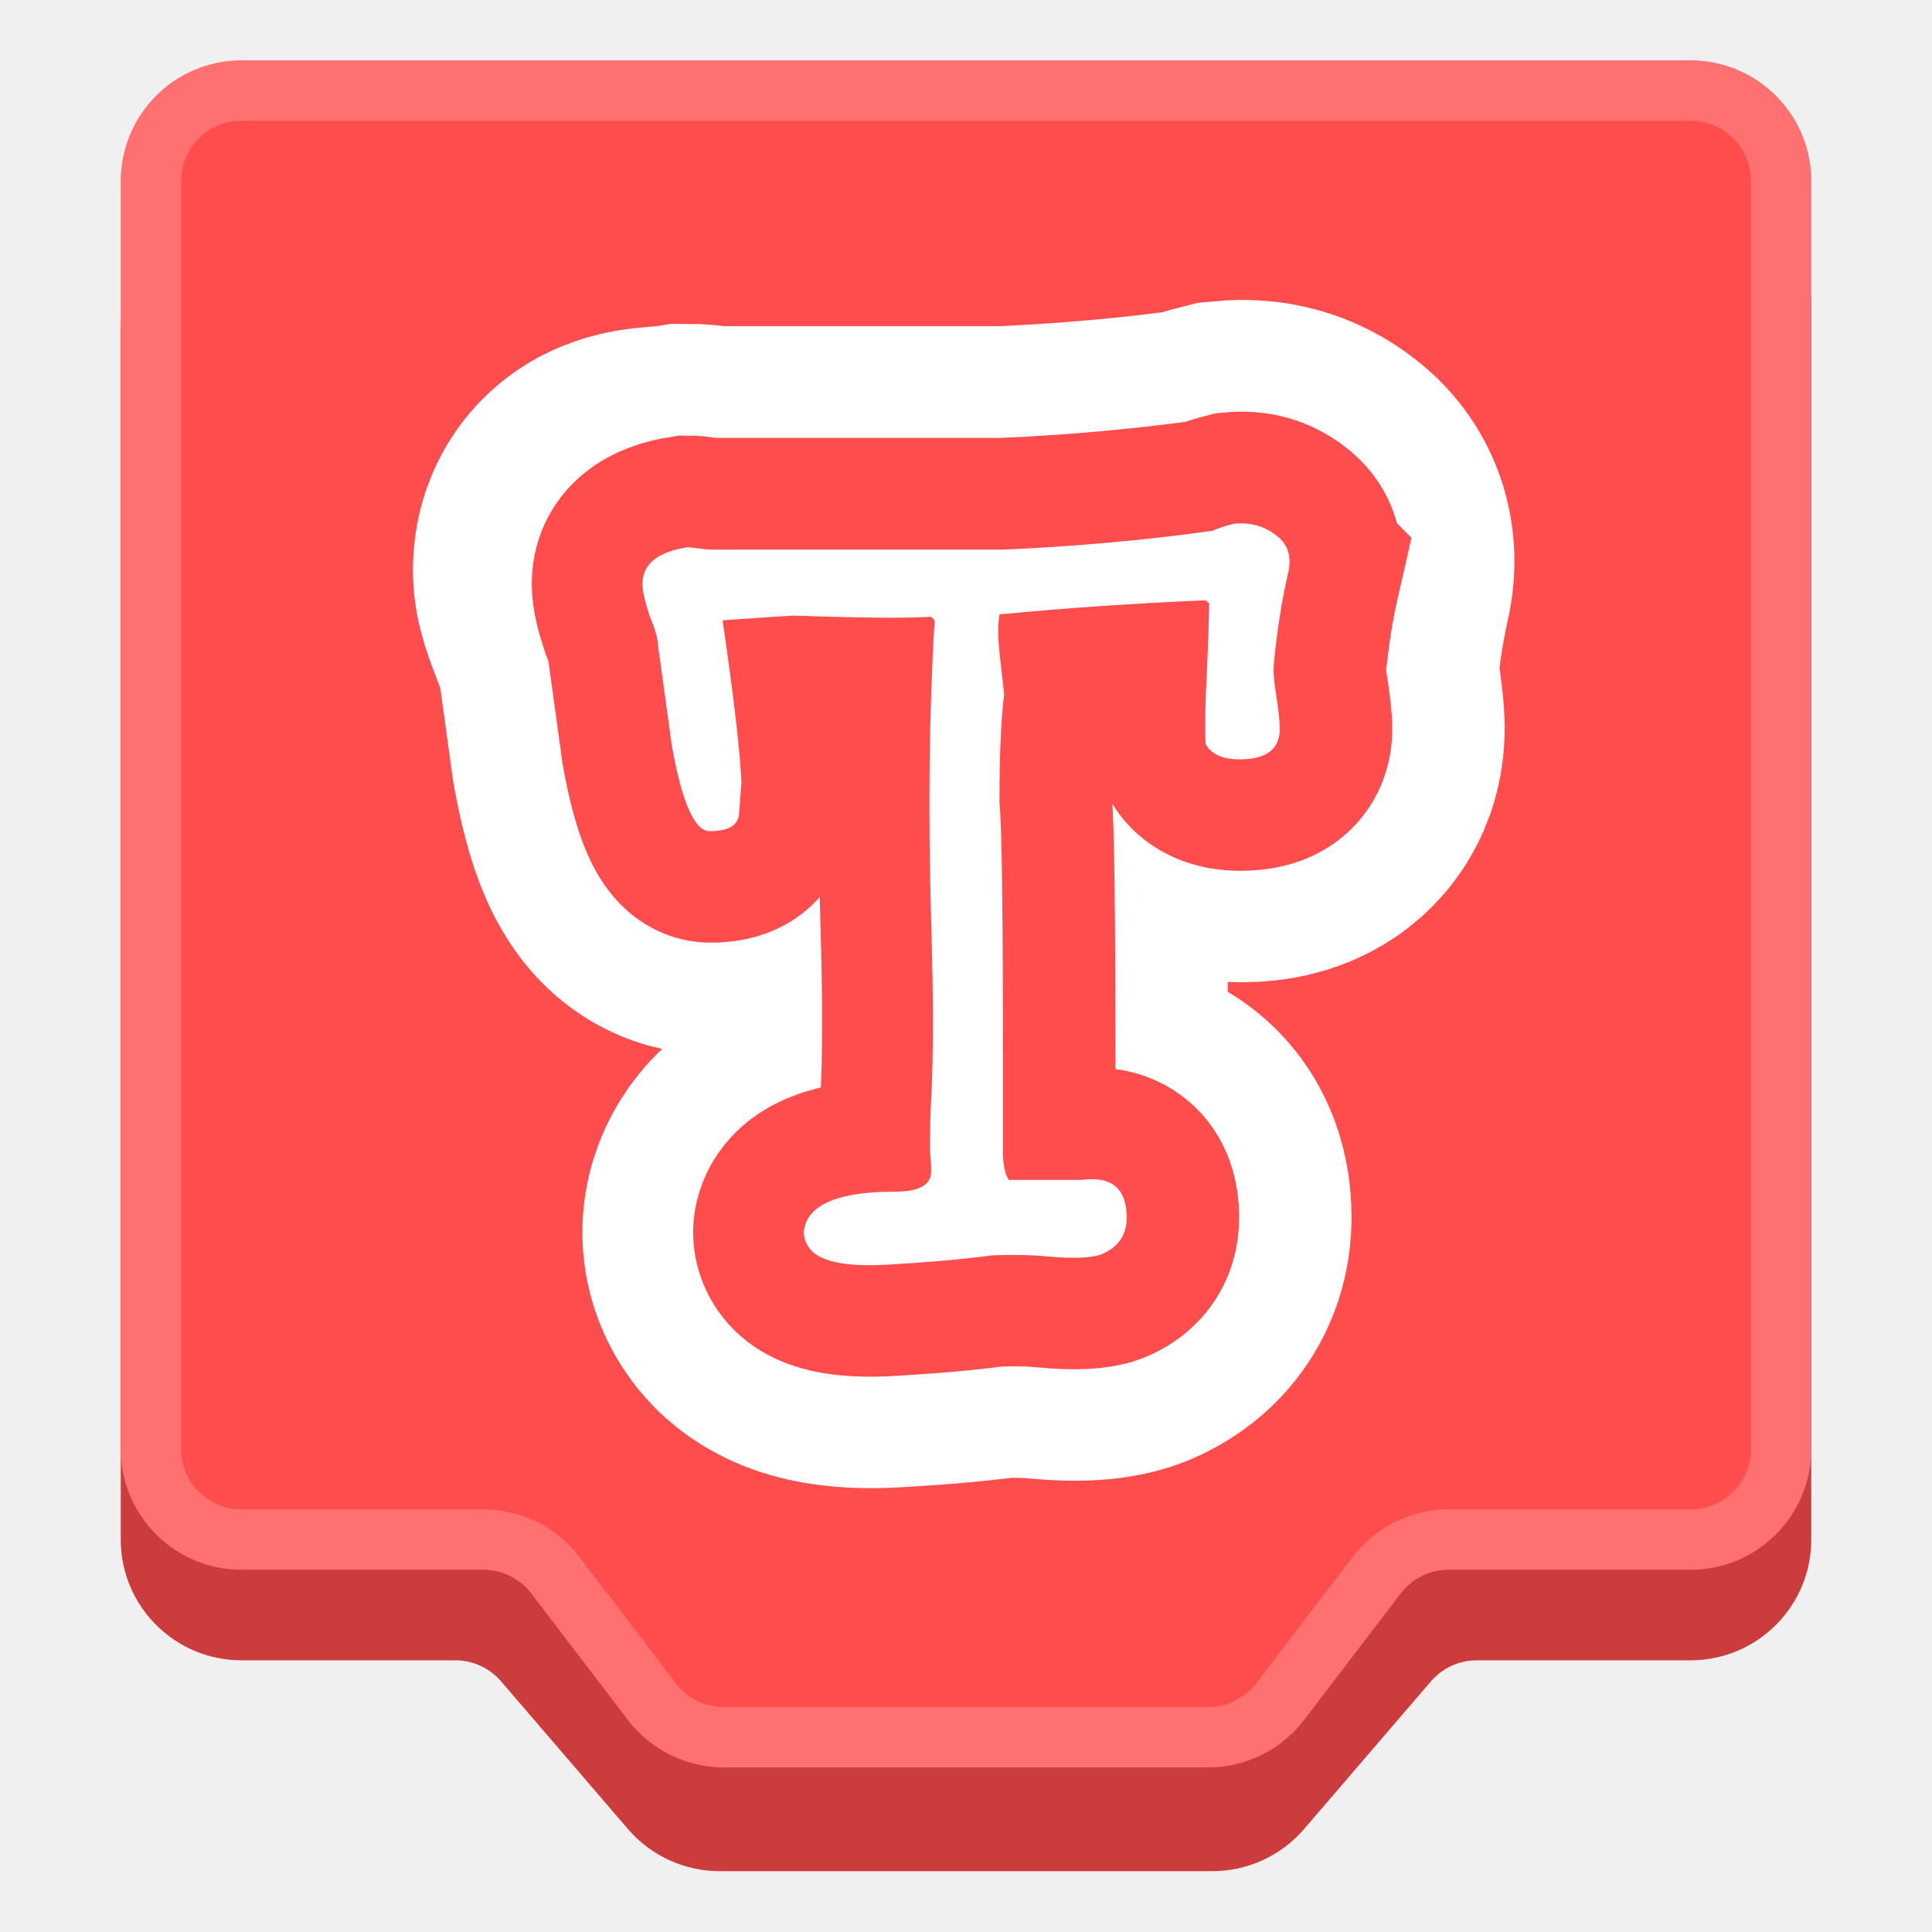
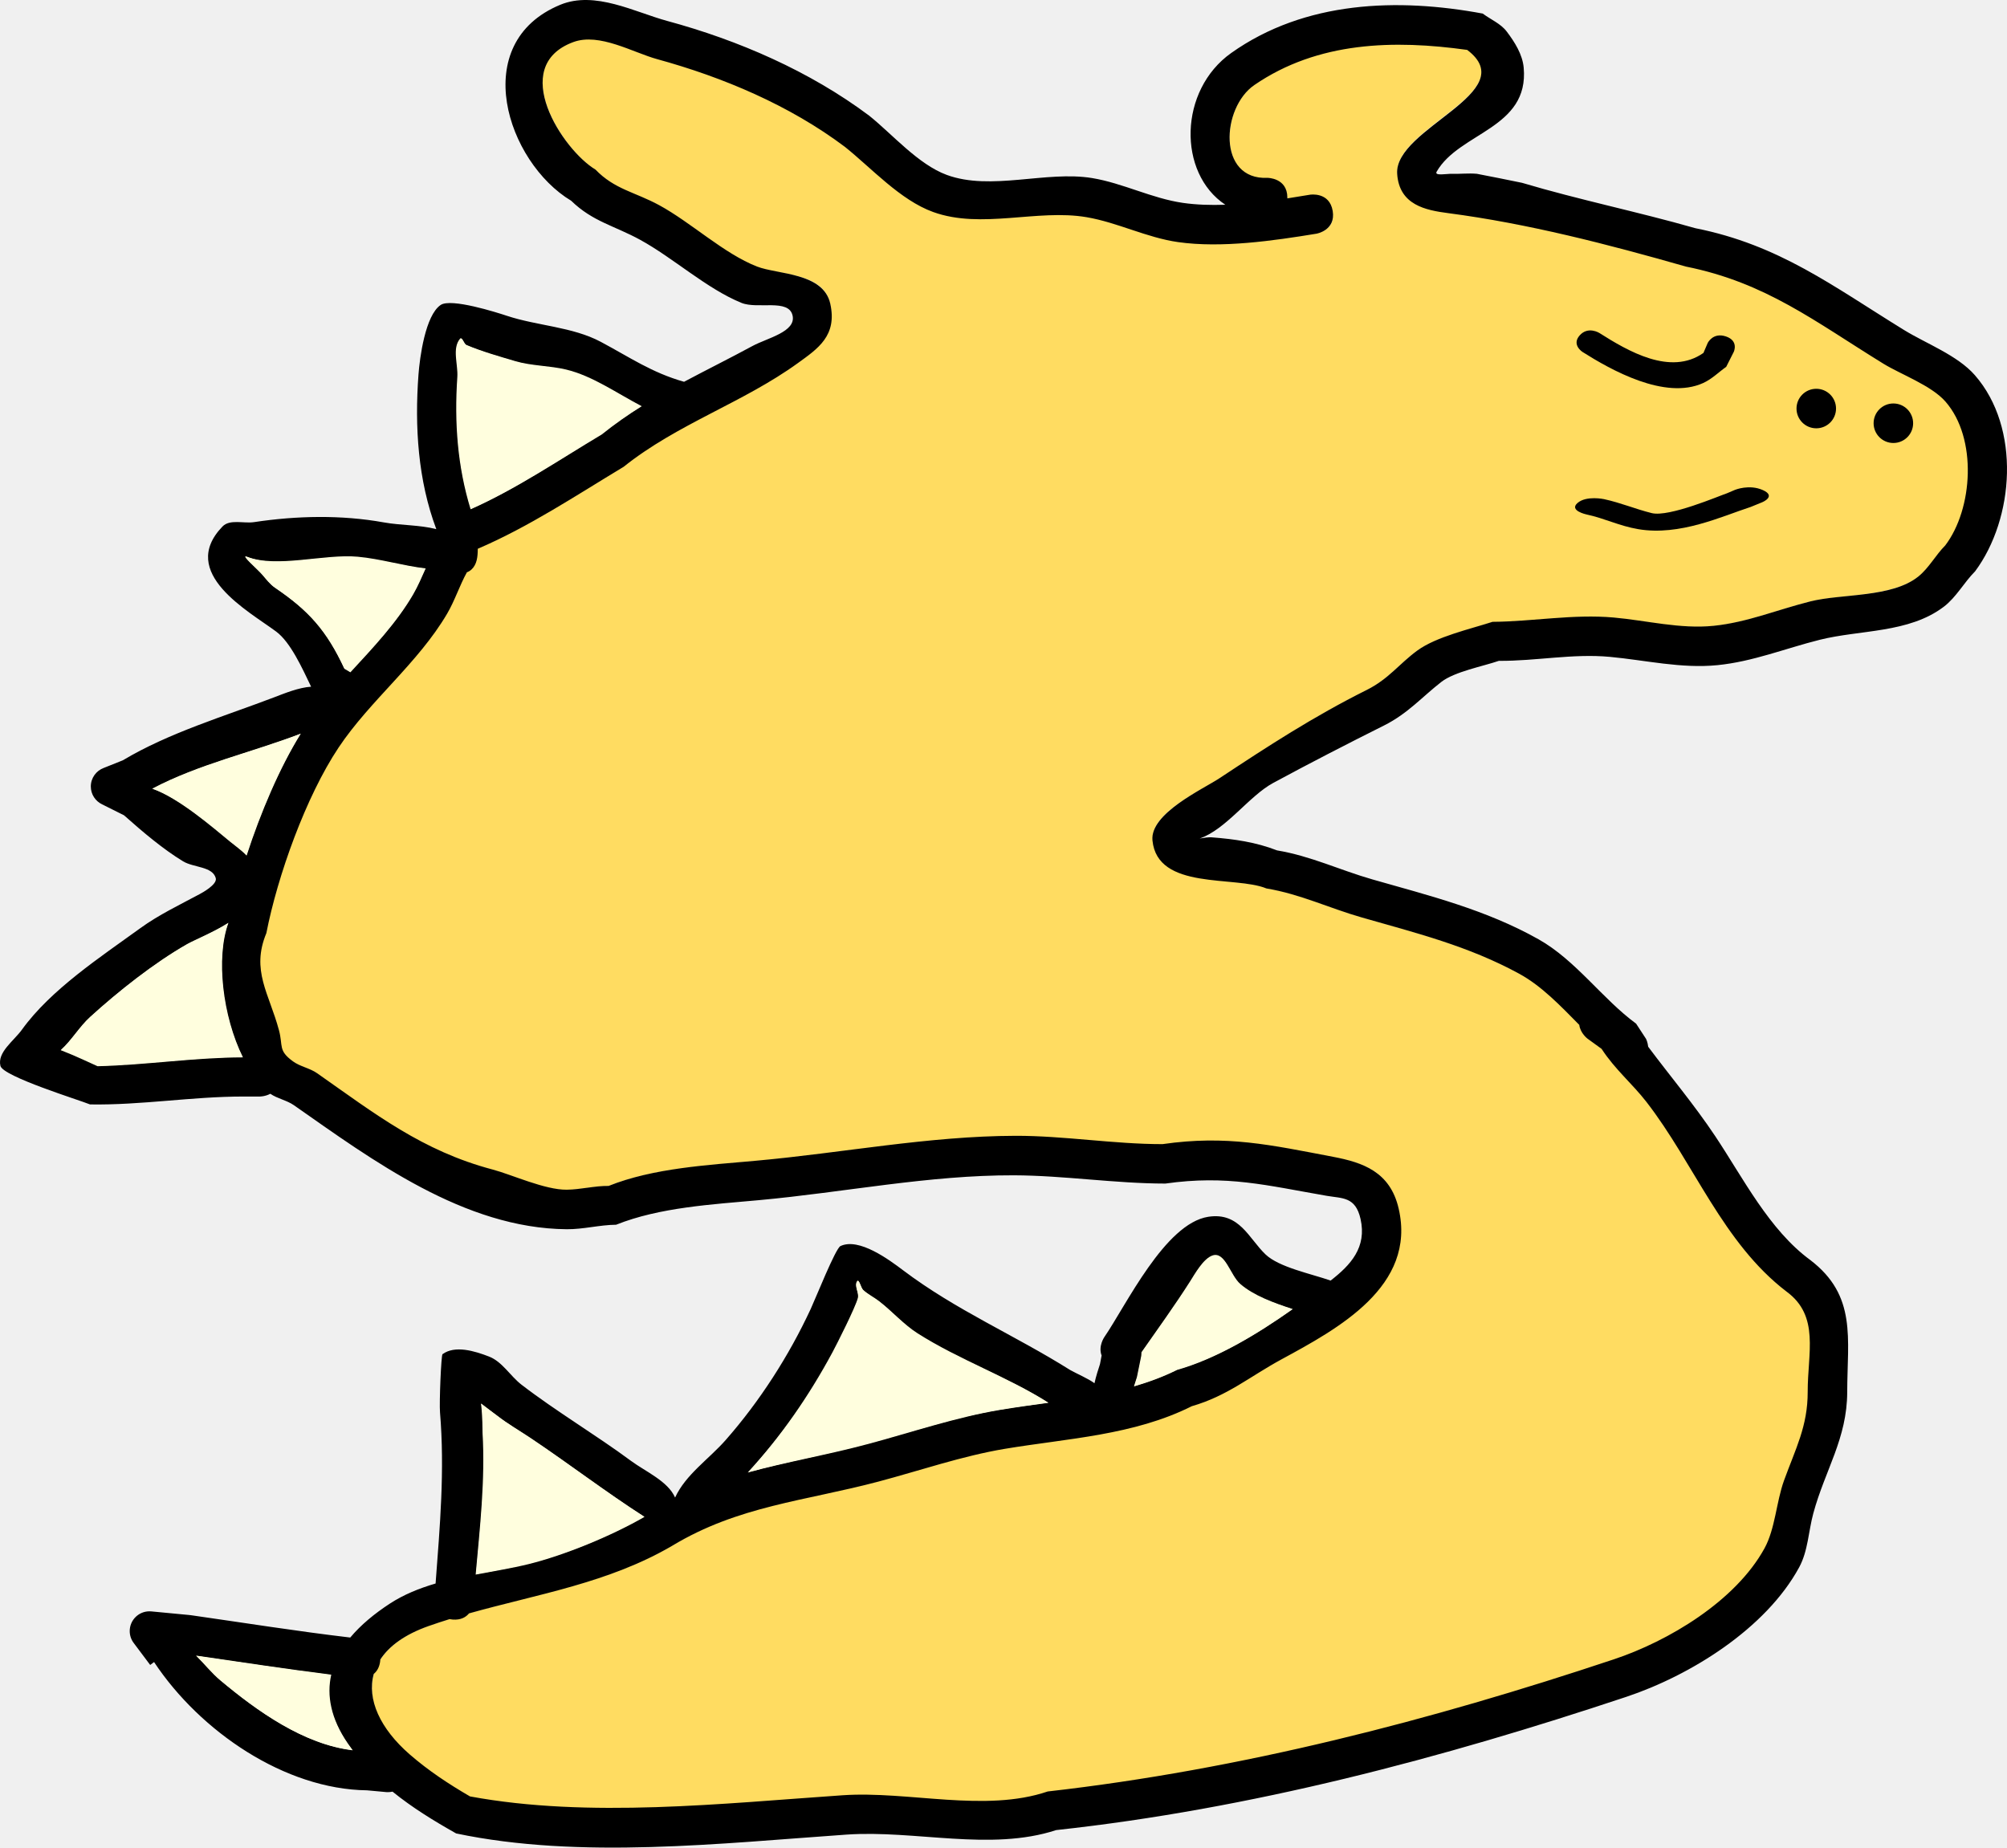
- <svg xmlns="http://www.w3.org/2000/svg" height="1024" width="1024">
-   <path d="m64 174.867v641.133c0 35.346 28.654 64 64 64h113.303c9.329 0 18.194 4.071 24.273 11.148l67.27 78.308c12.158 14.153 29.888 22.296 48.547 22.296h261.213c18.659 0 36.388-8.143 48.547-22.296l67.27-78.308c6.079-7.077 14.944-11.148 24.273-11.148h113.303c35.346 0 64-28.654 64-64v-654.847c0-35.346-28.654-64-64-64-0.381 0-0.762 0.003-1.143 0.01l-768 13.714c-34.895 0.623-62.857 29.089-62.857 63.99z" fill="#cc3c3c" fill-rule="evenodd" />
-   <path d="m64 96v672c0 35.346 28.654 64 64 64h128.174c9.974 0 19.378 4.651 25.432 12.578l51.183 67.019c12.108 15.854 30.915 25.155 50.863 25.155h256.696c19.948 0 38.756-9.302 50.863-25.155l51.183-67.019c6.054-7.927 15.458-12.578 25.432-12.578h128.174c35.346 0 64-28.654 64-64v-672c0-35.346-28.654-64-64-64h-768c-35.346 0-64 28.654-64 64z" fill="#ff4c4c" fill-rule="evenodd" />
-   <path d="m96 96v672c0 17.673 14.327 32 32 32h128.174c19.948 0 38.756 9.302 50.863 25.155l51.183 67.019c6.054 7.927 15.458 12.578 25.432 12.578h256.696c9.974 0 19.378-4.651 25.432-12.578l51.183-67.019c12.108-15.854 30.915-25.155 50.863-25.155h128.174c17.673 0 32-14.327 32-32v-672c0-17.673-14.327-32-32-32h-768c-17.673 0-32 14.327-32 32zm-32 0c0-35.346 28.654-64 64-64h768c35.346 0 64 28.654 64 64v672c0 35.346-28.654 64-64 64h-128.174c-9.974 0-19.378 4.651-25.432 12.578l-51.183 67.019c-12.108 15.854-30.915 25.155-50.863 25.155h-256.696c-19.948 0-38.756-9.302-50.863-25.155l-51.183-67.019c-6.054-7.927-15.458-12.578-25.432-12.578h-128.174c-35.346 0-64-28.654-64-64z" fill="#fff" fill-opacity=".2" />
-   <g transform="matrix(4.194374,0,0,4.194374,229.1357,171.2136)" fill="none" stroke="#fff" stroke-width="56.409">
-     <path d="m108.346 31.578c-0.794 3.474-1.389 7.245-1.786 11.314-0.099 1.092 0 2.481 0.298 4.168 0.298 1.985 0.447 3.374 0.447 4.168 0 2.58-1.687 3.871-5.061 3.871-2.183 0-3.622-0.645-4.317-1.935-0.099-2.183-0.05-5.161 0.149-8.932 0.198-4.466 0.298-7.443 0.298-8.932-0.099 0-0.248-0.099-0.447-0.298-9.23 0.397-17.914 0.992-26.052 1.786-0.198 1.29-0.198 2.878 0 4.764l0.595 5.359c-0.397 3.077-0.595 7.642-0.595 13.696 0.298 2.58 0.447 13.646 0.447 33.197v10.867c0 1.687 0.248 2.878 0.744 3.573h9.23c3.771-0.496 5.657 1.092 5.657 4.764 0 2.183-1.042 3.722-3.126 4.615-1.29 0.496-3.573 0.595-6.848 0.298-1.985-0.198-4.317-0.248-6.997-0.149-3.672 0.496-8.138 0.893-13.398 1.191-5.359 0.298-8.634-0.447-9.825-2.233-0.794-1.191-0.794-2.431 0-3.722 1.389-2.183 5.012-3.275 10.867-3.275 3.077 0 4.615-0.844 4.615-2.531 0-0.893-0.05-1.737-0.149-2.531 0-2.481 0.05-4.665 0.149-6.55 0.298-5.359 0.298-12.902 0-22.628-0.397-14.093-0.248-26.746 0.447-37.961l-0.447-0.447c-3.077 0.198-8.833 0.149-17.269-0.149-0.397 0-3.424 0.198-9.081 0.595 1.389 9.527 2.183 16.326 2.382 20.395l-0.298 4.019c-0.099 1.489-1.34 2.233-3.722 2.233-1.886 0-3.474-3.573-4.764-10.718-0.595-4.268-1.191-8.585-1.786-12.951 0-0.695-0.347-1.886-1.042-3.573-0.595-1.786-1.909-4.751-1.909-5.644 0-3.141 2.901-2.395 6.672-2.99 0.298 0 0.794 0.05 1.489 0.149 0.695 0.099 1.191 0.149 1.489 0.149h36.919c9.131-0.397 17.963-1.191 26.498-2.382 0.595-0.298 1.489-0.595 2.68-0.893 2.084-0.198 3.871 0.298 5.359 1.489 1.489 1.092 1.985 2.68 1.489 4.764z" fill="none" stroke="#fff" stroke-width="56.409" />
-   </g>
-   <g transform="matrix(3.852509,0,0,3.852509,257.8998,219.8385)" fill="none" stroke="#ff4c4c" stroke-width="30.707">
-     <path d="m110.385 21.777q-1.297 5.673-1.945 12.318-0.162 1.783 0.324 4.538 0.486 3.242 0.486 4.538 0 4.214-5.511 4.214-3.566 0-4.7-2.107-0.162-3.566 0.162-9.725 0.324-7.293 0.324-9.725-0.162 0-0.486-0.324-15.073 0.648-28.363 1.945-0.324 2.107 0 5.186l0.648 5.835q-0.648 5.024-0.648 14.911 0.486 4.214 0.486 36.143v11.832q0 2.755 0.81 3.89h10.049q6.159-0.81 6.159 5.186 0 3.566-3.404 5.024-2.107 0.81-7.456 0.324-3.242-0.324-7.618-0.162-5.997 0.81-14.587 1.297-8.752 0.486-10.697-2.431-1.297-1.945 0-4.052 2.269-3.566 11.832-3.566 5.024 0 5.024-2.755 0-1.459-0.162-2.755 0-4.052 0.162-7.131 0.486-8.752 0-24.636-0.648-23.015 0.486-41.33l-0.486-0.486q-5.024 0.324-18.801-0.162-0.648 0-9.887 0.648 2.269 15.559 2.593 22.205 0 0-0.324 4.376-0.162 2.431-4.052 2.431-3.079 0-5.186-11.67-0.972-6.969-1.945-14.101 0-1.135-1.135-3.89-0.972-2.917-0.972-4.376 0-4.052 6.159-5.024 0.486 0 1.621 0.162 1.135 0.162 1.621 0.162h16.856q23.339 0 23.339 0 14.911-0.648 28.85-2.593 0.972-0.486 2.917-0.972 3.404-0.324 5.835 1.621 2.431 1.783 1.621 5.186z" fill="none" stroke="#ff4c4c" stroke-width="30.707" />
-   </g>
-   <g transform="matrix(4.194374,0,0,4.194374,228.2536,197.3568)" fill="#fff">
-     <path d="m108.346 25.379q-1.191 5.21-1.786 11.314-0.149 1.638 0.298 4.168 0.447 2.977 0.447 4.168 0 3.871-5.061 3.871-3.275 0-4.317-1.935-0.149-3.275 0.149-8.932 0.298-6.699 0.298-8.932-0.149 0-0.447-0.298-13.845 0.595-26.052 1.786-0.298 1.935 0 4.764l0.595 5.359q-0.595 4.615-0.595 13.696 0.447 3.871 0.447 33.197v10.867q0 2.531 0.744 3.573h9.23q5.657-0.744 5.657 4.764 0 3.275-3.126 4.615-1.935 0.744-6.848 0.298-2.977-0.298-6.997-0.149-5.508 0.744-13.398 1.191-8.039 0.447-9.825-2.233-1.191-1.786 0-3.722 2.084-3.275 10.867-3.275 4.615 0 4.615-2.531 0-1.34-0.149-2.531 0-3.722 0.149-6.55 0.447-8.039 0-22.628-0.595-21.139 0.447-37.961l-0.447-0.447q-4.615 0.298-17.269-0.149-0.595 0-9.081 0.595 2.084 14.291 2.382 20.395 0 0-0.298 4.019-0.149 2.233-3.722 2.233-2.828 0-4.764-10.718-0.893-6.401-1.786-12.951 0-1.042-1.042-3.573-0.893-2.68-0.893-4.019 0-3.722 5.657-4.615 0.447 0 1.489 0.149t1.489 0.149h15.482q21.437 0 21.437 0 13.696-0.595 26.498-2.382 0.893-0.447 2.68-0.893 3.126-0.298 5.359 1.489 2.233 1.638 1.489 4.764z" fill="#fff" />
+ <svg xmlns="http://www.w3.org/2000/svg" version="1.1" width="926.397" height="852.834" viewBox="0,0,926.397,852.834">
+   <g transform="translate(263.2437,415.5911)">
+     <g stroke="none" stroke-miterlimit="10">
+       <path d="M-45.892,-152.844c2.542,-2.338 2.915,-5.868 2.924,-9.587c23.606,-10.129 45.176,-24.524 67.37,-37.894c24.803,-19.842 55.182,-29.606 80.531,-47.955c9.15,-6.623 18.229,-12.588 14.946,-27.405c-3.192,-14.411 -24.031,-12.89 -33.56,-16.608c-15.285,-5.964 -30.386,-20.328 -45.122,-28.333c-11.256,-6.114 -20.558,-7.271 -29.393,-16.428c-15.156,-9.094 -40.818,-48.188 -10.582,-59.367c12.023,-4.445 27.573,4.809 38.683,7.856c30.46,8.354 61.272,21.32 86.765,40.489c12.3,9.841 25.562,24.568 40.743,30.055c22.332,8.071 48.076,-1.493 70.861,2.379c14.33,2.435 27.799,9.447 42.303,11.506c20.045,2.845 44.058,-0.613 63.926,-3.873c0,0 8.823,-0.917 7.323,-9.915c-1.5,-8.997 -10.487,-7.495 -10.487,-7.495c-3.349,0.568 -6.839,1.148 -10.432,1.695c0.003,-0.116 0.005,-0.233 0.005,-0.352c0,-9.121 -9.112,-9.119 -9.112,-9.119c-23.349,1.083 -21.158,-33.032 -6.04,-43.417c29.471,-20.243 64.737,-20.901 98.337,-16.224c25.903,19.547 -33.694,36.056 -32.326,57.164c0.937,14.469 13.229,16.837 23.546,18.187c36.769,4.812 73.852,14.435 109.844,24.718c36.915,7.411 59.574,25.428 91.196,44.886c7.99,4.916 22.125,10.036 28.661,17.509c14.803,16.926 12.698,49.625 -0.098,66.433c-4.452,4.452 -7.455,10.335 -12.351,14.292c-12.254,9.905 -35.806,8.126 -50.457,11.786c-14.964,3.738 -29.207,9.719 -44.687,11.28c-15.463,1.56 -30.833,-2.448 -46.044,-3.805c-18.799,-1.677 -37.273,1.886 -55.936,2.018c-10.133,3.285 -25.925,6.848 -34.703,13.263c-8.45,6.175 -13.183,13.123 -23.387,18.213c-24.499,12.221 -45.588,26.026 -67.92,40.794c-7.544,4.989 -31.814,15.701 -30.593,28.149c2.273,23.194 38.232,16.377 52.773,22.391c15.638,2.606 28.973,9.157 44.029,13.459c25.085,7.168 49.272,13.251 72.646,26.013c10.412,5.685 19.059,14.862 27.729,23.637c0.476,3.867 3.802,6.37 3.802,6.37l6.502,4.718c6.223,9.544 14.147,16.074 20.673,24.482c21.976,28.307 35.252,65.182 64.677,87.641c15.386,11.276 9.697,28.338 9.736,46.325c0.035,15.794 -5.605,26.19 -10.947,40.913c-3.562,9.819 -4.046,22.255 -9.033,31.336c-13.346,24.304 -44.278,42.835 -69.574,51.258c-84.796,28.282 -172.091,50.901 -261.512,61.051c-29.011,9.857 -64.252,-0.345 -94.719,1.733c-55.179,3.764 -117.256,10.644 -172.1,0.489c-9.833,-5.708 -19.261,-11.93 -27.865,-19.418c-24.164,-21.026 -24.503,-47.794 9.069,-59.653c37.518,-13.252 77.433,-16.58 112.529,-37.138c30.522,-18.429 61.195,-20.644 95.072,-29.629c19.194,-5.091 38.685,-11.866 58.35,-15.15c28.911,-4.828 59.331,-6.221 86.156,-19.677c16.451,-4.749 26.597,-13.598 41.22,-21.545c25.98,-14.119 62.471,-33.632 54.064,-69.702c-3.933,-16.874 -16.013,-20.727 -29.877,-23.36c-28.728,-5.456 -49.226,-10.036 -78.819,-5.762c-22.545,0.013 -45.724,-3.927 -68.125,-3.867c-40.063,0.108 -79.794,7.783 -119.891,11.402c-22.231,2.007 -47.336,3.331 -67.986,11.591c-6.47,-0.073 -12.865,1.668 -19.335,1.743c-10.082,0.116 -25.412,-7.004 -34.172,-9.321c-32.595,-8.62 -54.438,-25.864 -81.115,-44.546c-3.371,-2.361 -7.755,-3.025 -11.085,-5.442c-6.984,-5.07 -4.525,-7.057 -6.491,-14.402c-4.551,-16.998 -12.992,-27.603 -5.818,-44.864c5.152,-26.382 18.222,-63.036 33.335,-85.702c14.488,-21.729 36.754,-39.065 50.144,-61.898c3.561,-6.072 5.72,-12.952 9.12,-19.095c0.76,-0.279 1.468,-0.694 2.103,-1.279z" fill="#ffdc61" stroke-width="0.25" />
+       <path d="M533.423,-260.291c6.023,2.032 3.614,7.111 3.614,7.111l-3.498,6.924c-3.539,2.487 -6.563,5.617 -10.618,7.46c-17.691,8.039 -42.668,-6.093 -55.703,-14.335c0,0 -5.19,-3.282 -1.298,-7.659c3.892,-4.376 9.082,-1.094 9.082,-1.094c13.185,8.34 32.794,19.914 48.039,9.197l1.948,-4.556c0,0 2.409,-5.079 8.433,-3.048z" fill="#000000" stroke-width="0.5" />
+       <path d="M550.487,-189.357c6.319,2.844 -0.26,5.575 -0.26,5.575l-5.393,2.199c-13.159,4.266 -32.657,13.51 -51.885,10.249c-8.891,-1.507 -15.381,-4.973 -23.945,-6.8c0,0 -8.159,-1.763 -4.079,-5.29c4.079,-3.527 12.238,-1.763 12.238,-1.763c7.903,1.727 14.321,4.53 21.996,6.439c8.029,1.996 31.319,-8.037 34.729,-9.143l3.702,-1.577c0,0 6.579,-2.731 12.897,0.112z" fill="#000000" stroke-width="0.5" />
+       <path d="M-84.921,411.631l-8.908,-0.819c-37.891,-0.466 -77.012,-27.098 -98.299,-59.209l-1.789,1.342l-7.571,-10.094c-1.179,-1.537 -1.88,-3.46 -1.88,-5.547c0,-5.038 4.084,-9.121 9.121,-9.121c0.332,0 0.66,0.018 0.983,0.052l17.676,1.683l-0.004,0.046l0.217,-0.024c24.553,3.506 49.16,7.443 73.799,10.346c4.793,-5.733 11.077,-10.961 18.278,-15.657c6.428,-4.192 13.605,-7.08 21.115,-9.282c1.999,-26.61 4.278,-52.146 2.038,-79.026c-0.375,-4.505 0.531,-26.376 1.152,-26.829c5.784,-4.219 14.771,-1.497 21.449,1.083c6.183,2.389 9.78,8.973 15.035,13.013c16.21,12.465 34.113,23.013 50.595,35.204c6.583,4.869 16.966,9.295 20.281,16.874c4.88,-10.612 15.615,-17.756 23.322,-26.517c15.767,-17.923 29.243,-38.933 39.297,-60.574c2.219,-4.777 11.435,-27.91 13.702,-28.983c8.534,-4.04 22.468,6.298 28.889,11.146c24.537,18.527 51.401,29.872 77.158,46.064c2.772,1.584 8.209,3.877 11.219,6.1c0.633,-3.01 1.852,-6.768 2.529,-8.8l0.763,-4.01c-1.649,-4.266 1.221,-8.441 1.221,-8.441c10.003,-14.548 27.991,-52.487 48.009,-55.582c14.425,-2.231 18.647,9.938 26.422,17.365c6.245,5.966 20.818,8.862 30.05,12.08c9.238,-7.172 16.785,-15.319 13.806,-28.47c-2.338,-10.321 -8.342,-9.398 -15.641,-10.659c-27.787,-4.801 -45.938,-9.683 -74.46,-5.648c-23.231,-0.011 -46.821,-3.736 -69.891,-3.812c-39.276,-0.128 -78.268,7.861 -117.595,11.46c-21.69,1.985 -45.899,3.301 -66.025,11.352c-7.625,0.074 -15.156,2.143 -22.781,2.079c-47.324,-0.399 -89.662,-31.858 -125.928,-57.234c-3.302,-2.311 -7.608,-3.03 -10.903,-5.296c-2.364,1.275 -4.82,1.275 -4.82,1.275l-0,-0h-7.657c-23.804,0 -46.869,4.032 -70.745,3.642c-4.65,-1.932 -40.158,-12.854 -41.352,-17.777c-1.53,-6.309 6.141,-11.484 9.937,-16.75c13.329,-18.491 36.278,-33.528 54.664,-46.854c8.521,-6.176 18.12,-10.722 27.387,-15.71c0.974,-0.524 8.219,-4.405 7.403,-7.373c-1.496,-5.442 -10.234,-4.81 -15.06,-7.736c-9.156,-5.55 -18.461,-13.412 -27.289,-21.26l-10.103,-5.051c-3.085,-1.463 -5.219,-4.606 -5.219,-8.247c0,-3.915 2.467,-7.255 5.931,-8.548l8.866,-3.546c21.292,-12.737 46.882,-20.309 69.847,-29.075c4.757,-1.816 11.328,-4.527 17.043,-4.888c-4.117,-8.549 -9.45,-20.466 -16.099,-25.422c-12.628,-9.414 -45.462,-27.087 -24.823,-48.513c3.409,-3.539 9.743,-1.301 14.602,-2.036c19.576,-2.965 40.307,-3.407 59.823,0.118c8.021,1.449 16.421,1.104 24.286,3.121c-8.452,-22.475 -10.031,-47.25 -8.23,-71.364c0.58,-7.763 3.14,-27.362 10.263,-32.127c4.829,-3.23 25.891,3.47 30.499,5.001c14.092,4.68 30.295,5.054 43.408,12.044c13.394,7.139 23.529,14.219 38.416,18.432c10.505,-5.602 21.173,-10.881 31.574,-16.518c6.818,-3.695 20.232,-6.531 18.51,-14.092c-1.798,-7.899 -16.093,-2.762 -23.595,-5.819c-16.039,-6.535 -31.343,-20.665 -46.742,-29.103c-11.964,-6.556 -21.899,-8.373 -31.851,-18.034c-29.704,-17.822 -47.686,-72.792 -5.063,-90.451c16.036,-6.644 34.431,3.394 49.387,7.448c32.857,8.906 65.734,23.155 93.213,43.718c10.704,8.563 22.645,22.518 35.849,27.364c20.395,7.485 45.856,-2.032 67.025,1.441c14.244,2.337 27.625,9.402 41.962,11.465c6.16,0.887 12.791,1.093 19.568,0.859c-22.049,-14.62 -21.558,-52.816 2.697,-70.031c34.077,-24.186 77.002,-25.496 116.117,-18.214c3.69,2.761 8.289,4.61 11.071,8.284c3.71,4.898 7.284,10.564 7.838,16.683c2.551,28.187 -29.762,29.788 -40.187,48.032c-1.185,2.075 4.715,0.886 7.103,0.964c3.826,0.124 7.673,-0.355 11.485,0c0.54,0.05 20.284,3.996 20.842,4.162c26.423,7.871 53.338,13.332 79.947,20.935c38.796,7.727 63.392,26.705 96.442,47.046c10.084,6.206 24.564,11.605 32.605,20.792c21.292,24.326 18.206,66.202 0.117,90.568c-5.141,5.141 -8.654,11.946 -14.446,16.34c-16.173,12.268 -38.493,10.557 -57.293,15.261c-15.805,3.955 -30.819,10.072 -47.191,11.698c-16.75,1.663 -33.196,-2.302 -49.653,-3.828c-17.21,-1.596 -34.161,1.978 -51.238,1.841c-7.253,2.506 -20.437,4.977 -26.54,9.721c-8.839,6.872 -15.499,14.622 -26.38,20.074c-17.262,8.649 -34.369,17.431 -51.268,26.579c-11.133,6.026 -21.719,21.453 -33.925,25.633c2.001,-0.35 4.232,-0.644 5.47,-0.549c10.558,0.807 20.411,2.206 30.272,6.036c15.628,2.605 29.002,9.107 44.032,13.401c26.276,7.506 52.343,13.949 76.66,27.63c17.246,9.703 29.433,27.508 45.031,38.939l4.6,7.046c0,0 0.766,1.533 0.97,3.602c10.316,13.82 21.139,26.57 30.982,41.329c12.848,19.265 24.859,43.22 43.844,57.133c21.596,16.484 17.098,36.162 17.048,60.895c-0.044,21.558 -10.195,35.933 -15.651,56.056c-2.243,8.271 -2.425,17.34 -6.514,24.872c-15.404,28.373 -50.251,49.952 -79.782,59.806c-85.252,28.401 -173.214,51.744 -263.174,61.51c-30.327,9.93 -65.122,-0.116 -96.768,2.082c-57.641,4.004 -123.163,11.483 -180.204,-0.535c-10.35,-5.844 -20.191,-11.863 -29.352,-19.287c-1.62,0.323 -2.875,0.209 -2.875,0.209zM-87.739,351.02c-0.329,2.962 -1.519,4.849 -2.971,6.047c-3.268,11.698 2.909,25.27 16.564,37.152c8.605,7.487 18.017,13.697 27.849,19.405c54.843,10.155 116.831,3.229 172.009,-0.535c30.467,-2.078 65.642,8.11 94.652,-1.746c89.421,-10.149 176.522,-32.717 261.318,-60.999c25.297,-8.423 56.18,-26.913 69.526,-51.217c4.987,-9.081 5.456,-21.5 9.019,-31.32c5.342,-14.723 10.963,-25.096 10.929,-40.889c-0.04,-17.986 5.635,-35.025 -9.751,-46.301c-29.425,-22.46 -42.723,-59.285 -64.699,-87.592c-6.527,-8.407 -14.456,-14.917 -20.68,-24.461l-6.503,-4.714c0,0 -3.327,-2.495 -3.803,-6.363c-8.67,-8.776 -17.323,-17.926 -27.734,-23.61c-23.374,-12.762 -47.563,-18.8 -72.648,-25.968c-15.056,-4.302 -28.384,-10.792 -44.022,-13.398c-14.541,-6.015 -50.331,1.01 -52.605,-22.184c-1.22,-12.448 23.355,-23.682 30.899,-28.671c22.332,-14.768 43.467,-28.534 67.965,-40.755c10.204,-5.09 14.94,-12.035 23.389,-18.21c8.778,-6.415 24.581,-9.964 34.715,-13.249c18.663,-0.133 37.158,-3.665 55.958,-1.988c15.211,1.357 30.594,5.388 46.057,3.828c15.48,-1.561 29.726,-7.535 44.691,-11.273c14.651,-3.66 37.648,-1.633 49.902,-11.538c4.896,-3.958 7.901,-9.835 12.353,-14.287c12.796,-16.807 14.92,-49.471 0.117,-66.397c-6.535,-7.473 -20.659,-12.576 -28.649,-17.492c-31.622,-19.458 -54.235,-37.424 -91.15,-44.835c-35.991,-10.283 -73.005,-19.86 -109.774,-24.672c-10.317,-1.35 -22.587,-3.709 -23.524,-18.178c-1.367,-21.108 58.223,-37.62 32.32,-57.167c-33.6,-4.677 -68.803,-4.002 -98.274,16.242c-15.118,10.385 -17.197,43.902 6.152,42.819c0,0 9.121,0 9.121,9.121c0,0.119 -0.002,0.236 -0.005,0.352c3.592,-0.547 7.09,-1.125 10.44,-1.693c0,0 8.997,-1.5 10.497,7.498c1.5,8.997 -7.498,10.497 -7.498,10.497c-19.868,3.26 -43.824,6.729 -63.869,3.884c-14.505,-2.059 -27.933,-9.07 -42.263,-11.505c-22.785,-3.872 -48.466,5.683 -70.798,-2.388c-15.182,-5.487 -28.418,-20.221 -40.719,-30.062c-25.494,-19.169 -56.263,-32.153 -86.723,-40.507c-11.11,-3.047 -26.643,-12.311 -38.666,-7.865c-30.236,11.179 -4.905,49.763 10.251,58.857c8.835,9.156 18.148,10.308 29.403,16.422c14.737,8.005 29.855,22.359 45.14,28.323c9.528,3.718 30.639,2.741 33.831,17.151c3.282,14.817 -5.773,20.77 -14.923,27.394c-25.349,18.349 -55.655,28.056 -80.458,47.898c-22.194,13.369 -43.725,27.712 -67.331,37.841c-0.009,3.719 -0.378,7.241 -2.919,9.579h0c-0.636,0.585 -1.342,0.998 -2.102,1.277c-3.4,6.143 -5.551,13.007 -9.111,19.078c-13.39,22.832 -35.635,40.108 -50.123,61.837c-15.113,22.666 -28.175,59.249 -33.327,85.631c-7.174,17.261 1.265,27.831 5.815,44.829c1.966,7.345 -0.494,9.32 6.49,14.39c3.33,2.418 7.713,3.076 11.084,5.436c26.677,18.682 48.504,35.87 81.099,44.49c8.76,2.317 24.08,9.416 34.162,9.3c6.47,-0.074 12.862,-1.823 19.331,-1.75c20.65,-8.26 45.738,-9.612 67.97,-11.619c40.097,-3.62 79.703,-11.402 119.766,-11.51c22.402,-0.06 45.387,3.858 67.932,3.845c29.593,-4.274 49.947,0.382 78.676,5.837c13.864,2.633 26.367,6.923 30.3,23.797c8.407,36.071 -28.19,55.652 -54.17,69.771c-14.624,7.947 -24.83,16.812 -41.281,21.561c-26.825,13.455 -57.355,14.846 -86.267,19.674c-19.666,3.284 -39.212,10.042 -58.407,15.133c-33.877,8.985 -64.608,11.167 -95.13,29.596c-29.304,17.166 -61.994,22.297 -93.826,31.238c-1.425,1.727 -3.741,3.119 -7.495,2.851c-0.536,-0.038 -1.038,-0.106 -1.508,-0.199c-3.26,1.01 -6.507,2.077 -9.736,3.218c-10.884,3.844 -18.161,9.209 -22.202,15.419c-0.013,0.191 -0.03,0.386 -0.052,0.585zM-172.5,348.78c3.679,3.601 7.117,7.941 11.221,11.377c16.758,14.03 38.037,29.359 60.6,32.03c-0.8,-1.053 -1.552,-2.09 -2.246,-3.097c-7.882,-11.442 -9.876,-21.98 -7.688,-31.53c-20.658,-2.591 -41.29,-5.796 -61.887,-8.78zM309.083,177.332c-4.581,-3.963 -6.784,-14.98 -12.555,-13.138c-4.308,1.375 -8.149,8.593 -10.329,12.014c-7.037,11.04 -14.79,21.548 -22.277,32.281c-0,1.083 -0.146,1.811 -0.146,1.811l-1.986,9.569c-0.364,1.09 -0.83,2.589 -1.386,4.314c6.781,-1.989 13.427,-4.471 19.866,-7.68c18.097,-5.114 36.429,-16.104 52.92,-27.775c-8.821,-2.876 -17.949,-6.068 -24.106,-11.395zM160.221,200.172c-6.496,-4.133 -11.558,-10.194 -17.658,-14.892c-2.349,-1.809 -5.059,-3.153 -7.25,-5.15c-1.217,-1.108 -1.925,-5.41 -2.838,-4.04c-1.426,2.139 1.008,5.205 0.397,7.702c-1.022,4.173 -9.564,21.19 -11.518,24.823c-10.939,20.335 -23.935,38.775 -39.18,55.329c17.883,-4.933 36.211,-8.127 55.64,-13.337c19.781,-5.305 39.981,-12.118 60.274,-15.494c7.386,-1.229 14.865,-2.217 22.351,-3.251c-18.897,-11.992 -41.184,-19.58 -60.217,-31.69zM-18.022,248.549c-5.225,-3.504 -10.698,-6.668 -15.657,-10.538c-1.808,-1.411 -4.654,-3.43 -7.343,-5.55c0.773,5.857 0.698,12.373 0.762,13.485c1.27,21.927 -1.263,43.397 -3.208,65.065c8.282,-1.593 16.56,-2.977 24.332,-4.897c16.519,-4.081 37.745,-12.768 53.104,-21.626c-17.726,-11.384 -34.4,-24.144 -51.991,-35.94zM-2.081,-244.735c-7.633,-1.817 -15.692,-1.664 -23.214,-3.897c-7.589,-2.253 -15.222,-4.471 -22.52,-7.535c-1.246,-0.523 -1.97,-3.921 -2.844,-2.89c-3.809,4.498 -0.825,11.761 -1.222,17.642c-1.431,21.165 0.044,41.052 6.07,60.676c20.921,-9.269 40.215,-22.525 60.021,-34.356c5.906,-4.724 12.091,-8.98 18.448,-12.935c-11.635,-6.08 -22.57,-13.808 -34.738,-16.705zM-98.249,-158.331c-15.463,-1.406 -37.007,5.276 -50.744,-0.109c-3.353,-1.315 4.656,5.496 7.014,8.219c1.848,2.134 3.601,4.454 5.936,6.04c15.57,10.575 23.522,19.387 31.714,36.985l2.744,1.646c10.46,-11.332 21.203,-22.553 28.808,-35.67c2.199,-3.793 3.949,-7.837 5.751,-11.849c-10.523,-1.233 -20.734,-4.309 -31.223,-5.262zM-192.696,-51.525c12.256,4.243 27.911,17.802 35.597,24.111c2.465,2.024 5.347,4.078 7.592,6.477c6.409,-19.714 15.104,-40.107 24.889,-55.841c-22.425,8.613 -46.629,13.912 -68.078,25.253zM-176.996,20.416c-15.188,8.644 -31.465,21.556 -44.436,33.363c-4.96,4.515 -8.592,10.784 -13.535,15.218c6.446,2.46 14.649,6.314 16.943,7.335c22.426,-0.54 44.238,-3.973 66.668,-4.014c-9.378,-18.98 -12.526,-45.667 -6.662,-61.743c-6.629,4.246 -15.723,7.99 -18.977,9.842z" fill="#000000" stroke-width="0.5" />
+       <path d="M333.49,188.683c-16.491,11.671 -35.303,22.95 -53.401,28.064c-6.439,3.21 -13.139,5.64 -19.92,7.629c0.556,-1.724 1.012,-3.237 1.376,-4.327l1.957,-9.615c0,0 0.14,-0.74 0.14,-1.823c7.487,-10.733 15.364,-21.624 22.401,-32.665c2.181,-3.421 6.173,-10.682 10.482,-12.057c5.771,-1.842 8.156,9.234 12.737,13.197c6.157,5.327 15.406,8.72 24.227,11.596z" fill="#fffede" stroke-width="0.5" />
+       <path d="M220.737,231.914c-7.485,1.033 -14.976,2.064 -22.361,3.293c-20.293,3.376 -40.904,10.373 -60.685,15.679c-19.429,5.211 -37.891,8.289 -55.774,13.222c15.244,-16.555 28.213,-35.265 39.152,-55.6c1.954,-3.633 10.642,-20.814 11.665,-24.987c0.612,-2.497 -1.804,-5.572 -0.378,-7.711c0.913,-1.369 1.628,2.929 2.844,4.037c2.191,1.996 4.941,3.328 7.289,5.137c6.1,4.698 11.362,10.777 17.858,14.91c19.033,12.11 41.494,20.027 60.391,32.019z" fill="#fffede" stroke-width="0.5" />
+       <path d="M34.258,284.584c-15.359,8.858 -36.991,17.73 -53.51,21.811c-7.772,1.92 -16.146,3.24 -24.428,4.833c1.944,-21.669 4.445,-43.534 3.175,-65.461c-0.064,-1.112 0.05,-7.672 -0.723,-13.53c2.689,2.12 5.543,4.132 7.351,5.542c4.96,3.87 10.479,7.002 15.704,10.505c17.591,11.796 34.704,24.915 52.431,36.299z" fill="#fffede" stroke-width="0.5" />
+       <path d="M-110.34,357.424c-2.188,9.55 -0.2,20.37 7.682,31.812c0.693,1.006 1.44,2.054 2.24,3.107c-22.563,-2.671 -44.383,-18.274 -61.14,-32.304c-4.104,-3.436 -7.522,-7.816 -11.201,-11.417c20.597,2.984 41.762,6.212 62.42,8.802z" fill="#fffede" stroke-width="0.5" />
+       <path d="M-176.822,20.167c3.254,-1.852 12.395,-5.555 19.024,-9.801c-5.864,16.076 -2.687,43.144 6.69,62.123c-22.43,0.042 -44.675,3.544 -67.101,4.084c-2.294,-1.02 -10.573,-4.958 -17.019,-7.419c4.943,-4.434 8.549,-10.757 13.509,-15.272c12.971,-11.807 29.708,-25.072 44.896,-33.716z" fill="#fffede" stroke-width="0.25" />
+       <path d="M-124.383,-76.971c-9.785,15.734 -18.62,36.609 -25.03,56.323c-2.245,-2.398 -5.199,-4.439 -7.665,-6.462c-7.686,-6.309 -23.666,-20.195 -35.922,-24.438c21.448,-11.341 46.191,-16.81 68.616,-25.423z" fill="#fffede" stroke-width="0.25" />
+       <path d="M-98.139,-158.615c10.488,0.954 20.861,4.176 31.384,5.408c-1.802,4.012 -3.529,8.118 -5.728,11.911c-7.605,13.117 -18.567,24.708 -29.027,36.04l-2.77,-1.641c-8.192,-17.598 -16.472,-26.831 -32.042,-37.407c-2.335,-1.586 -4.077,-3.928 -5.925,-6.063c-2.357,-2.723 -10.354,-9.555 -7.001,-8.24c13.737,5.385 35.646,-1.415 51.109,-0.009z" fill="#fffede" stroke-width="0.25" />
+       <path d="M-1.988,-245.025c12.168,2.897 23.31,10.859 34.945,16.939c-6.357,3.955 -12.543,8.327 -18.449,13.051c-19.806,11.831 -39.603,25.251 -60.524,34.52c-6.025,-19.624 -7.566,-39.874 -6.135,-61.039c0.398,-5.881 -2.536,-13.216 1.274,-17.714c0.873,-1.031 1.597,2.367 2.843,2.89c7.299,3.065 15.008,5.224 22.597,7.477c7.522,2.233 15.817,2.058 23.45,3.876z" fill="#fffede" stroke-width="0.25" />
+       <path d="M601.582,-220.23c0,-5.038 4.084,-9.121 9.121,-9.121c5.038,0 9.121,4.084 9.121,9.121c0,5.038 -4.084,9.121 -9.121,9.121c-5.038,0 -9.121,-4.084 -9.121,-9.121z" fill="#000000" stroke-width="0.5" />
+       <path d="M565.995,-227.009c0,-5.038 4.084,-9.121 9.121,-9.121c5.038,0 9.121,4.084 9.121,9.121c0,5.038 -4.084,9.121 -9.121,9.121c-5.038,0 -9.121,-4.084 -9.121,-9.121z" fill="#000000" stroke-width="0.5" />
+     </g>
  </g>
</svg>
